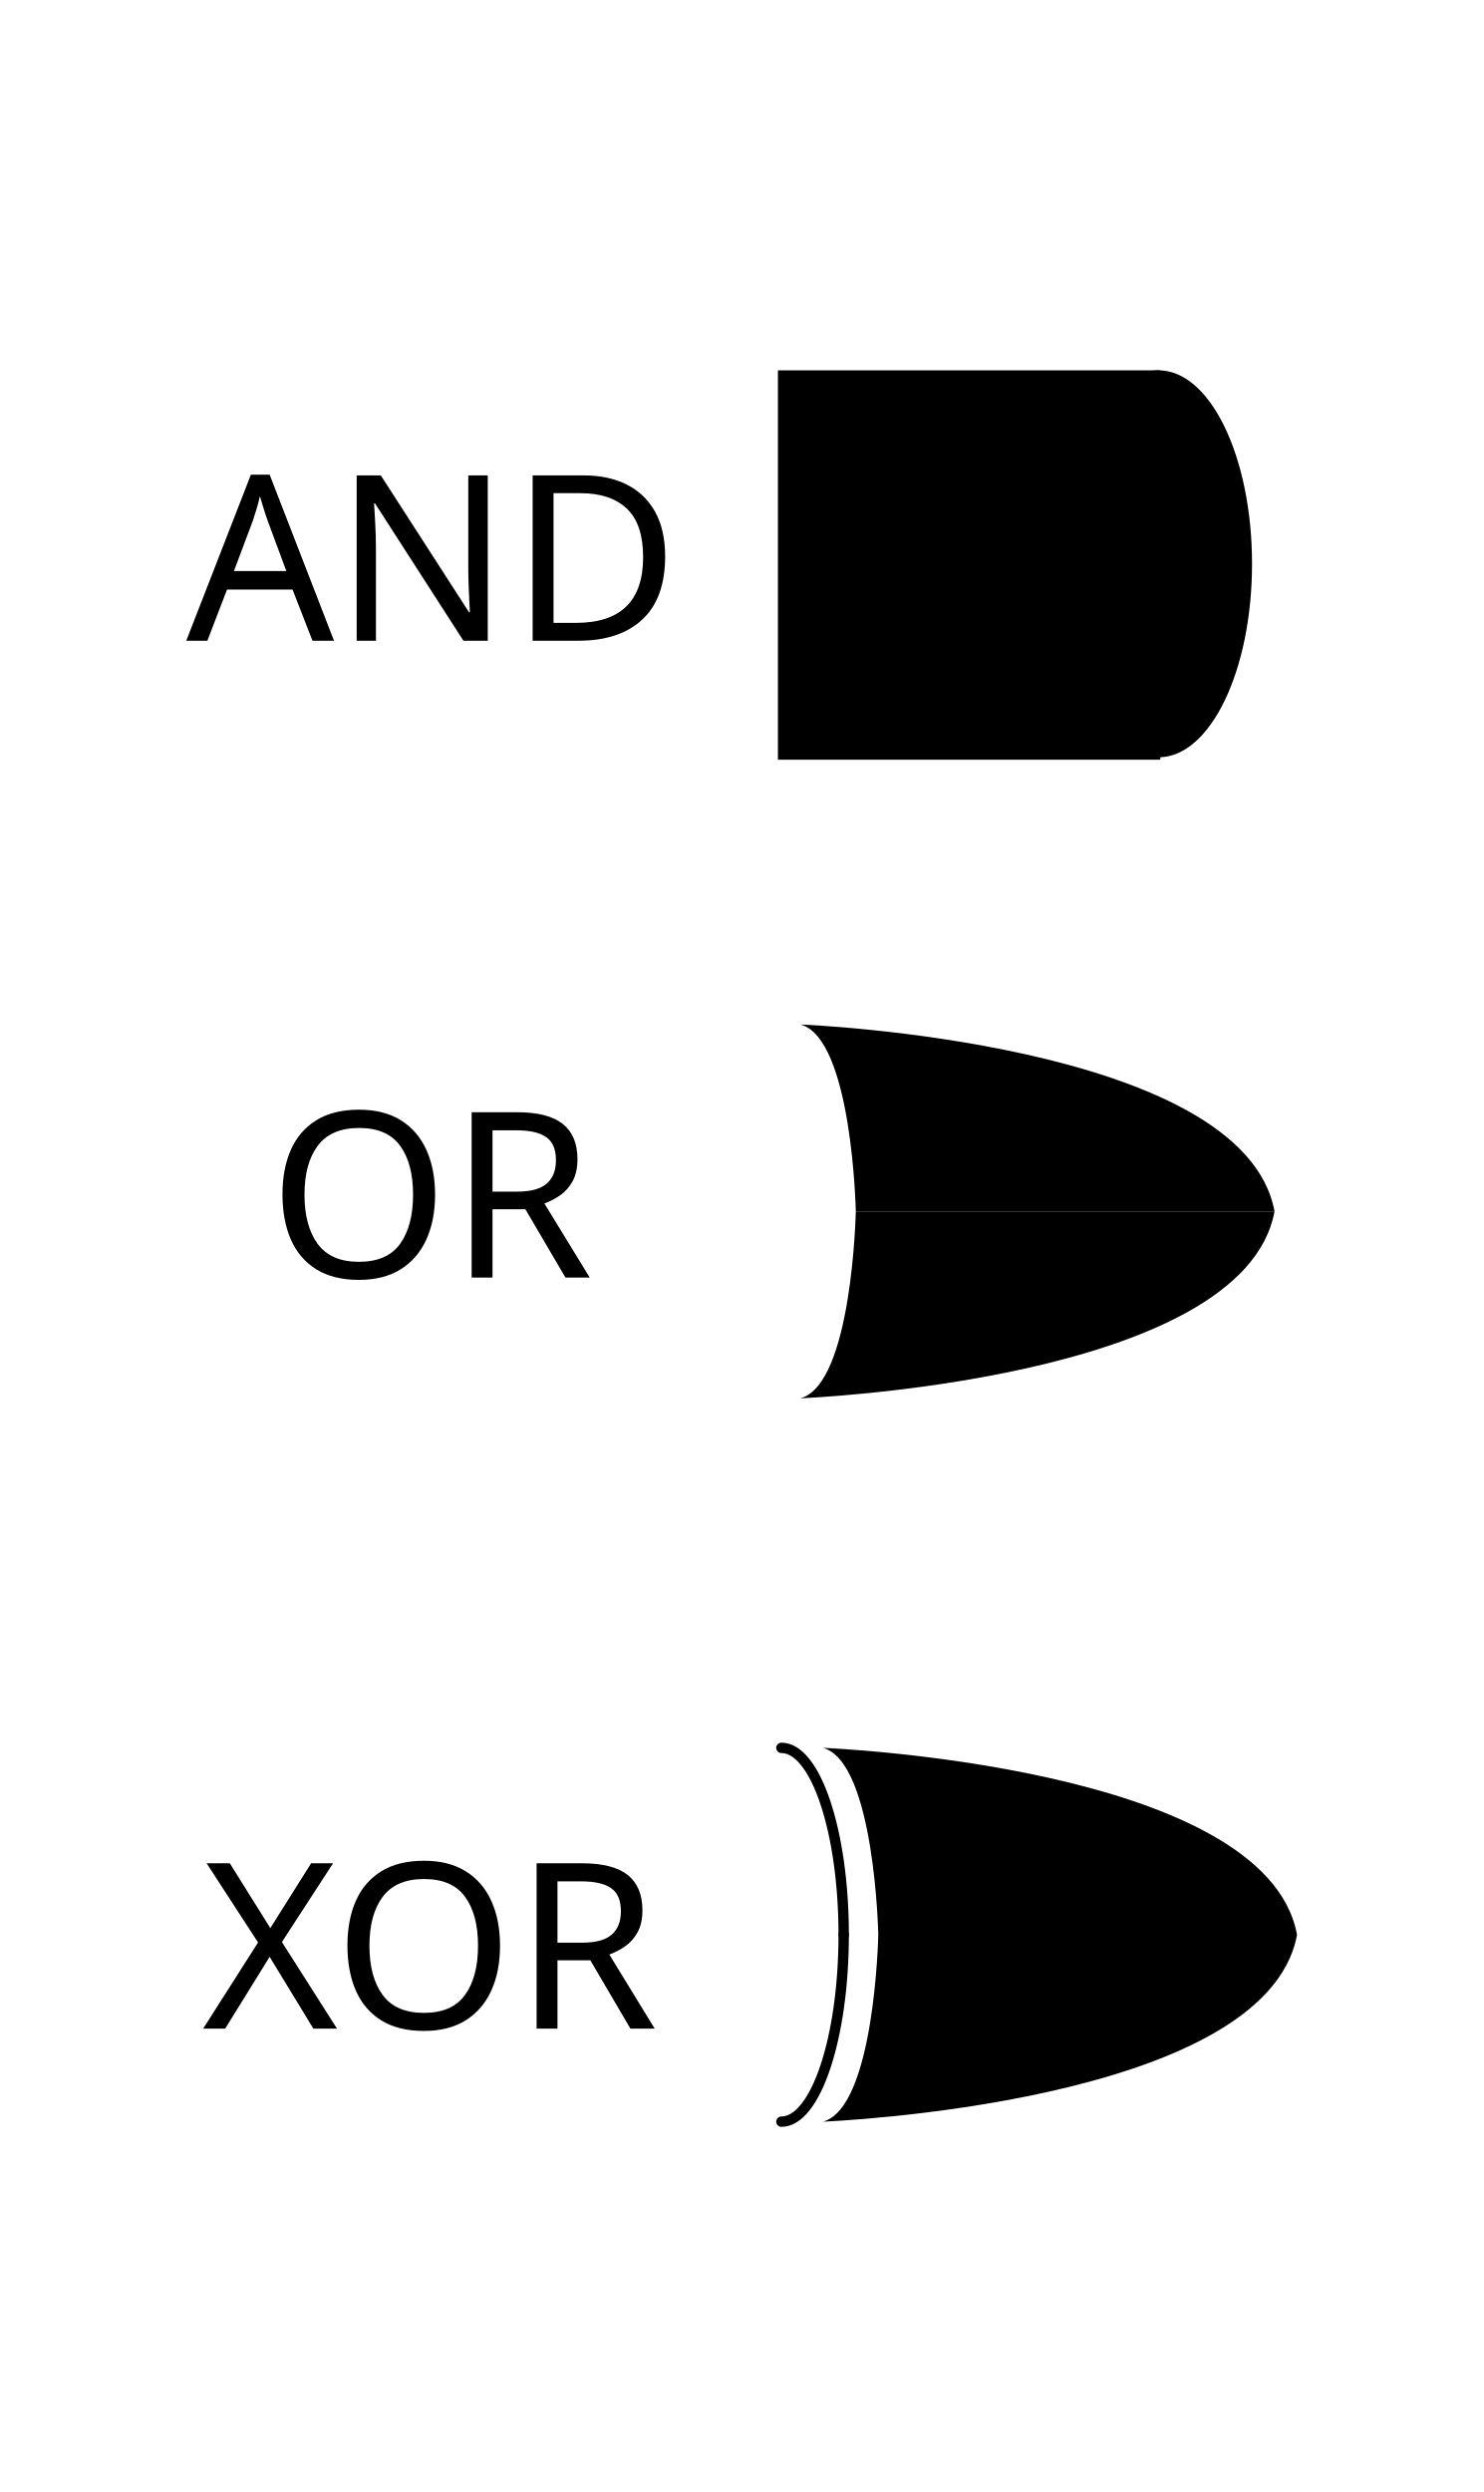
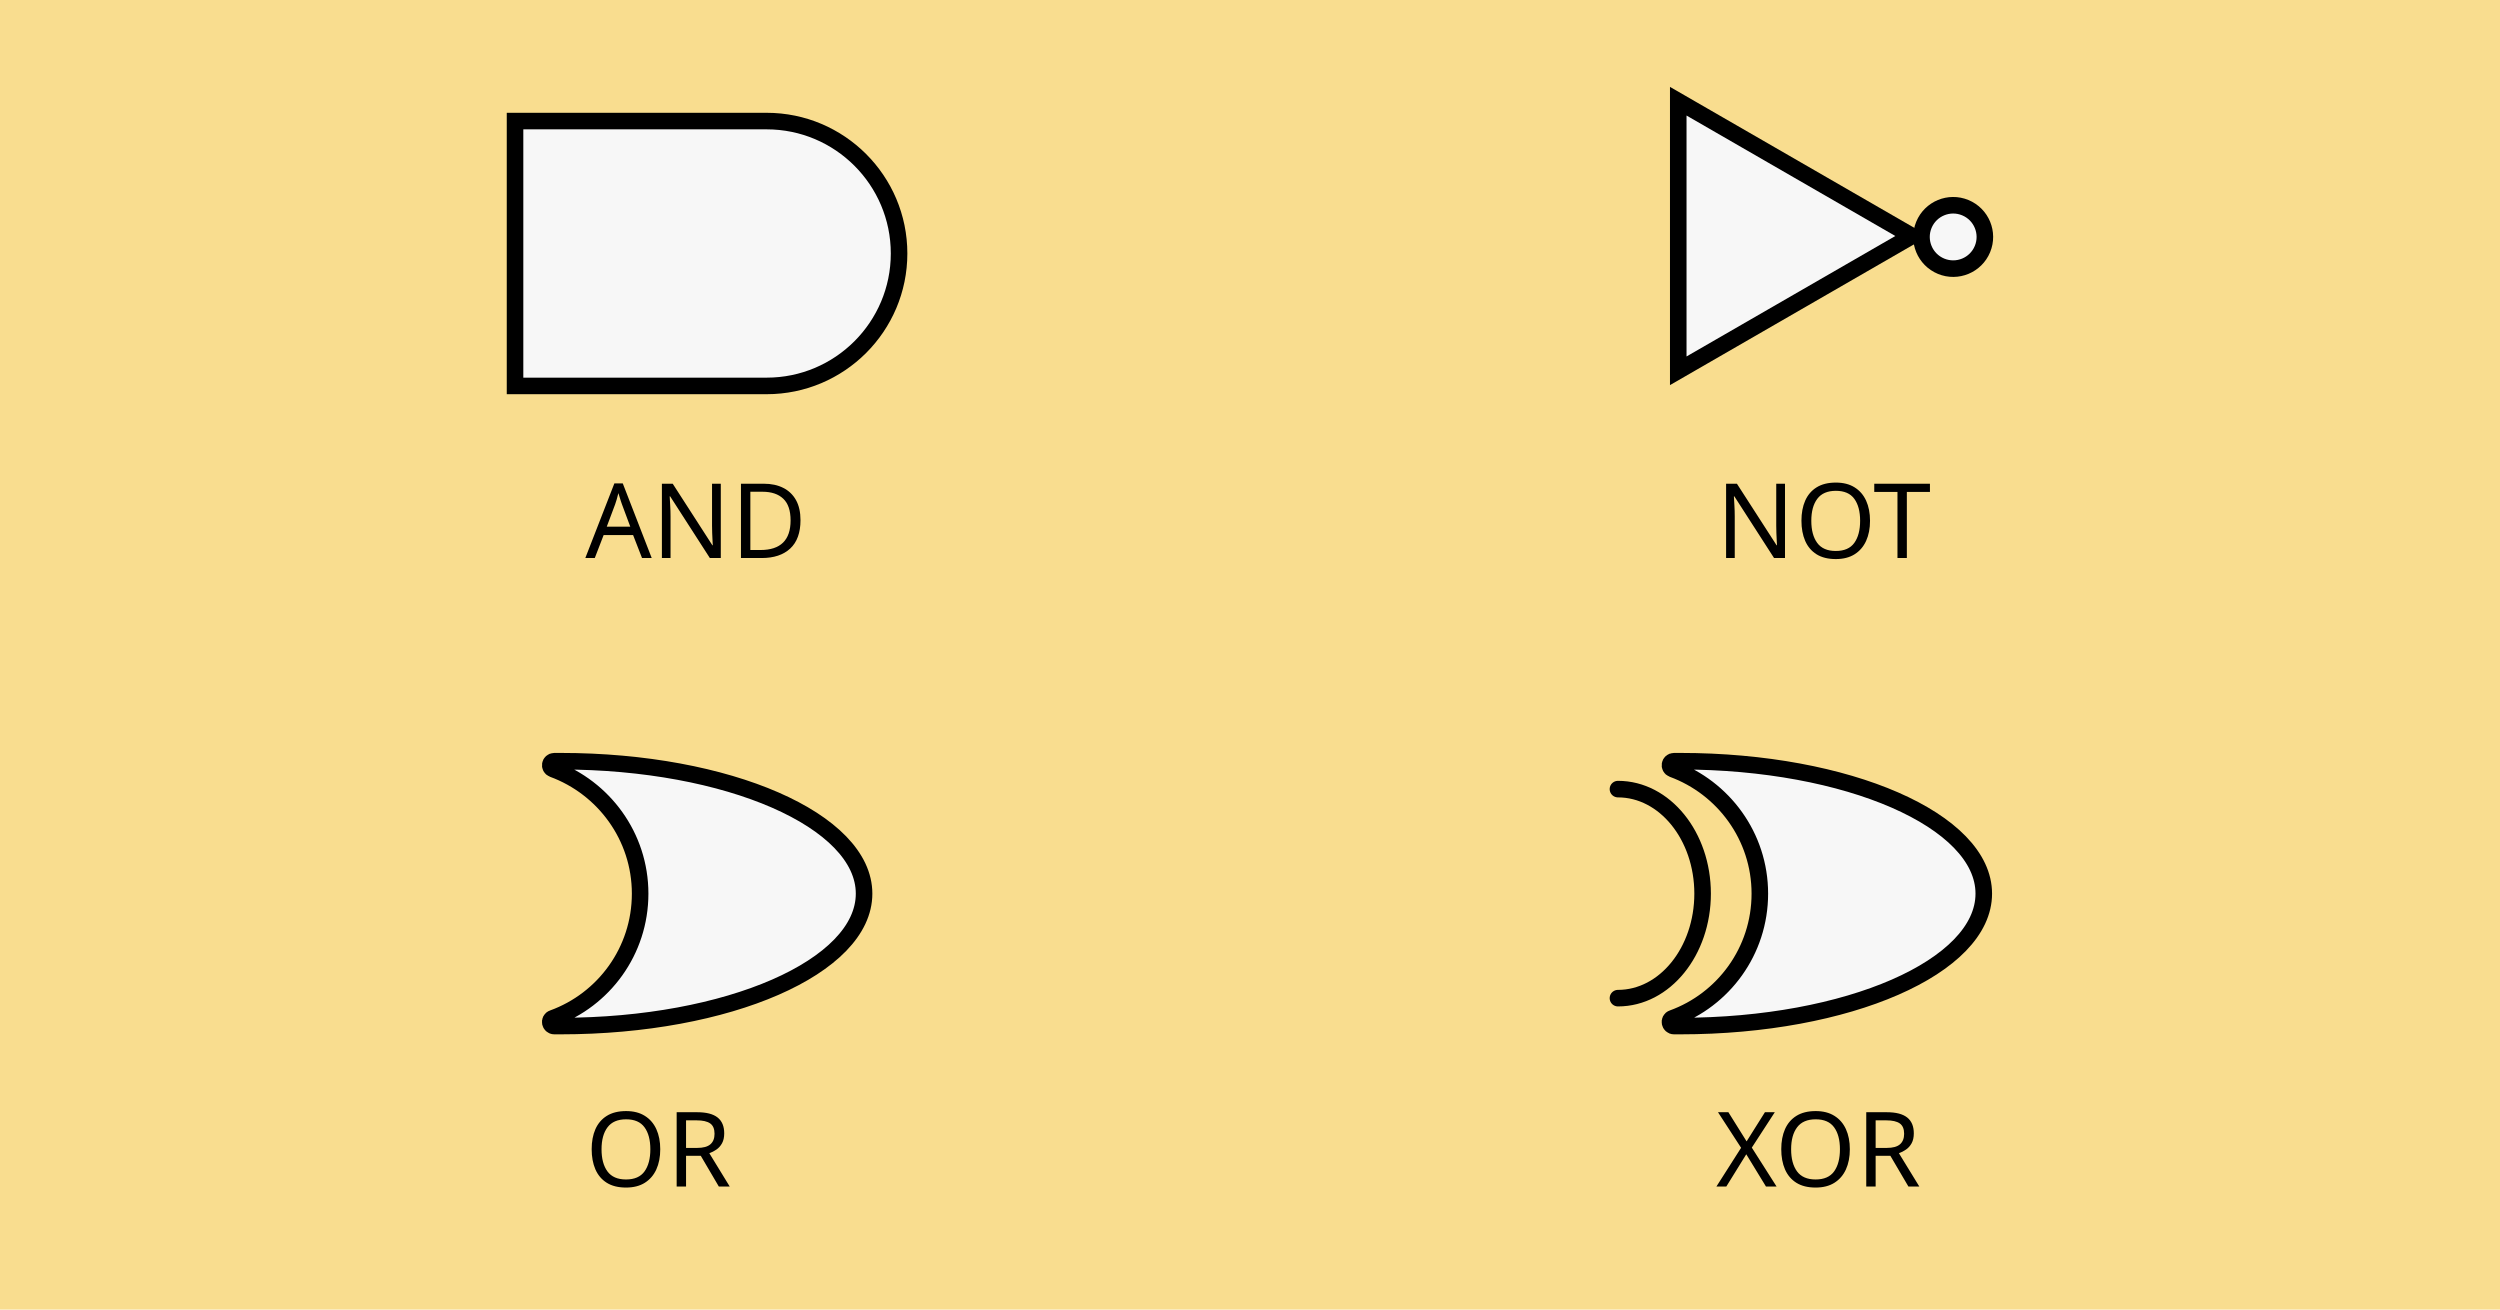
- <svg xmlns="http://www.w3.org/2000/svg" version="1.1" id="Layer_1" x="0px" y="0px" viewBox="0 0 428.7 720" style="enable-background:new 0 0 428.7 720;" xml:space="preserve">
+ <svg xmlns="http://www.w3.org/2000/svg" version="1.1" id="Layer_1" x="0px" y="0px" viewBox="0 0 1057.2 553.8" style="enable-background:new 0 0 1057.2 553.8;" xml:space="preserve">
  <style type="text/css">
- 	.st0{fill:none;stroke:#000000;stroke-width:3;stroke-linecap:round;stroke-miterlimit:10;}
- 	.st1{font-family:'MyriadPro-Regular';}
- 	.st2{font-size:66.913px;}
+ 	.st0{fill:#F9DD8F;}
+ 	.st1{fill:none;stroke:#000000;stroke-width:3;stroke-linecap:round;stroke-miterlimit:10;}
+ 	.st2{fill:none;stroke:#000000;stroke-width:7;stroke-linecap:round;stroke-miterlimit:10;}
+ 	.st3{fill:#F7F7F7;stroke:#000000;stroke-width:7;stroke-miterlimit:10;}
+ 	.st4{font-family:'Modern-Regular';}
+ 	.st5{font-size:44px;}
</style>
+   <rect class="st0" width="1057.2" height="553.8" />
  <g>
    <g>
-       <path d="M231.3,296c0,0,128,5,137,54h-121C247.3,350,246.3,300,231.3,296z" />
-       <path d="M231.3,404c0,0,128-5,137-54h-121C247.3,350,246.3,400,231.3,404z" />
+       <path d="M-216.3,199c0,0,128,5,137,54h-121C-200.3,253-201.3,203-216.3,199z" />
+       <path d="M-216.3,307c0,0,128-5,137-54h-121C-200.3,253-201.3,303-216.3,307z" />
    </g>
    <g>
      <g>
-         <rect x="224.8" y="107" width="110.5" height="112.5" />
-         <ellipse cx="334.8" cy="162.9" rx="27" ry="55.9" />
+         <rect x="-222.8" y="0" width="110.5" height="112.5" />
+         <ellipse cx="-112.8" cy="55.9" rx="27" ry="55.9" />
      </g>
      <g>
-         <path d="M237.8,505c0,0,128,5,137,54h-121C253.8,559,252.8,509,237.8,505z" />
-         <path d="M237.8,613c0,0,128-5,137-54h-121C253.8,559,252.8,609,237.8,613z" />
-         <path class="st0" d="M225.8,505c9.9,0,18,24.2,18,54" />
-         <path class="st0" d="M225.8,613c9.9,0,18-24.2,18-54" />
+         <path d="M-209.8,398c0,0,128,5,137,54h-121C-193.8,452-194.8,402-209.8,398z" />
+         <path d="M-209.8,506c0,0,128-5,137-54h-121C-193.8,452-194.8,502-209.8,506z" />
+         <path class="st1" d="M-221.8,398c9.9,0,18,24.2,18,54" />
+         <path class="st1" d="M-221.8,506c9.9,0,18-24.2,18-54" />
      </g>
    </g>
-     <text transform="matrix(1 0 0 1 58.4451 586.1172)" class="st1 st2">XOR</text>
-     <text transform="matrix(1 0 0 1 77.5487 369.1172)" class="st1 st2">OR</text>
-     <text transform="matrix(1 0 0 1 53.8289 185.1172)" class="st1 st2">AND</text>
+     <text transform="matrix(1 0 0 1 -389.1105 479.1172)" style="font-family:'MyriadPro-Regular'; font-size:66.913px;">XOR</text>
+     <text transform="matrix(1 0 0 1 -370.0068 272.1172)" style="font-family:'MyriadPro-Regular'; font-size:66.913px;">OR</text>
+     <text transform="matrix(1 0 0 1 -393.7266 78.1171)" style="font-family:'MyriadPro-Regular'; font-size:66.913px;">AND</text>
+   </g>
+   <g>
+     <polygon points="-103.8,611.7 -202.6,554.7 -202.6,668.7  " />
+     <circle cx="-90.4" cy="611.7" r="13.4" />
+   </g>
+   <rect x="1402.4" y="29.5" width="106.4" height="112" />
+   <circle cx="1508.8" cy="85.5" r="56" />
+   <ellipse cx="1436.5" cy="356.2" rx="128.3" ry="56" />
+   <circle cx="1414.1" cy="356.2" r="56" />
+   <g>
+     <polygon points="2407.4,117.5 2506.1,60.5 2407.4,3.5  " />
+     <ellipse transform="matrix(0.3827 -0.9239 0.9239 0.3827 1499.527 2365.11)" cx="2519.6" cy="60.5" rx="13.4" ry="13.4" />
+   </g>
+   <path d="M2021.9,11.9h-106.4v112h106.4c30.9,0,56-25.1,56-56C2077.9,36.9,2052.8,11.9,2021.9,11.9z" />
+   <path d="M2077.9,338.5c0,30.9-57.4,56-128.3,56c-0.9,0-1.8,0-2.7,0c-1.9,0-2.4-2.7-0.6-3.3c21.5-7.8,36.9-28.4,36.9-52.7  c0-24.2-15.4-44.8-36.9-52.7c-1.8-0.7-1.3-3.3,0.6-3.3c0.9,0,1.8,0,2.7,0C2020.5,282.5,2077.9,307.6,2077.9,338.5z" />
+   <path d="M2536.6,338.5c0,30.9-57.4,56-128.3,56c-0.9,0-1.8,0-2.7,0c-1.9,0-2.4-2.7-0.6-3.3c21.5-7.8,36.9-28.4,36.9-52.7  c0-24.2-15.4-44.8-36.9-52.7c-1.8-0.7-1.3-3.3,0.6-3.3c0.9,0,1.8,0,2.7,0C2479.1,282.5,2536.6,307.6,2536.6,338.5z" />
+   <g>
+     <g>
+       <path class="st2" d="M684.2,333.7c19.8,0,35.8,19.8,35.8,44.2s-16,44.2-35.8,44.2" />
+       <g>
+         <polygon class="st3" points="709.7,156.8 808.5,99.8 709.7,42.8    " />
+         <ellipse transform="matrix(0.3827 -0.9239 0.9239 0.3827 417.3152 824.9033)" class="st3" cx="825.9" cy="100.2" rx="13.4" ry="13.4" />
+       </g>
+       <path class="st3" d="M324.2,51.2H217.8v112h106.4c30.9,0,56-25.1,56-56C380.2,76.3,355.1,51.2,324.2,51.2z" />
+       <path class="st3" d="M365.4,377.9c0,30.9-57.4,56-128.3,56c-0.9,0-1.8,0-2.7,0c-1.9,0-2.4-2.7-0.6-3.3    c21.5-7.8,36.9-28.4,36.9-52.7c0-24.2-15.4-44.8-36.9-52.7c-1.8-0.7-1.3-3.3,0.6-3.3c0.9,0,1.8,0,2.7,0    C307.9,321.9,365.4,347,365.4,377.9z" />
+       <path class="st3" d="M838.9,377.9c0,30.9-57.4,56-128.3,56c-0.9,0-1.8,0-2.7,0c-1.9,0-2.4-2.7-0.6-3.3    c21.5-7.8,36.9-28.4,36.9-52.7c0-24.2-15.4-44.8-36.9-52.7c-1.8-0.7-1.3-3.3,0.6-3.3c0.9,0,1.8,0,2.7,0    C781.4,321.9,838.9,347,838.9,377.9z" />
+     </g>
+     <text transform="matrix(1 0 0 1 247.5192 235.98)" class="st4 st5">AND</text>
+     <text transform="matrix(1 0 0 1 725.6665 235.98)" class="st4 st5">NOT</text>
+     <text transform="matrix(1 0 0 1 725.6665 501.7578)" class="st4 st5">XOR</text>
+     <text transform="matrix(1 0 0 1 247.5189 501.7578)" class="st4 st5">OR</text>
  </g>
</svg>
